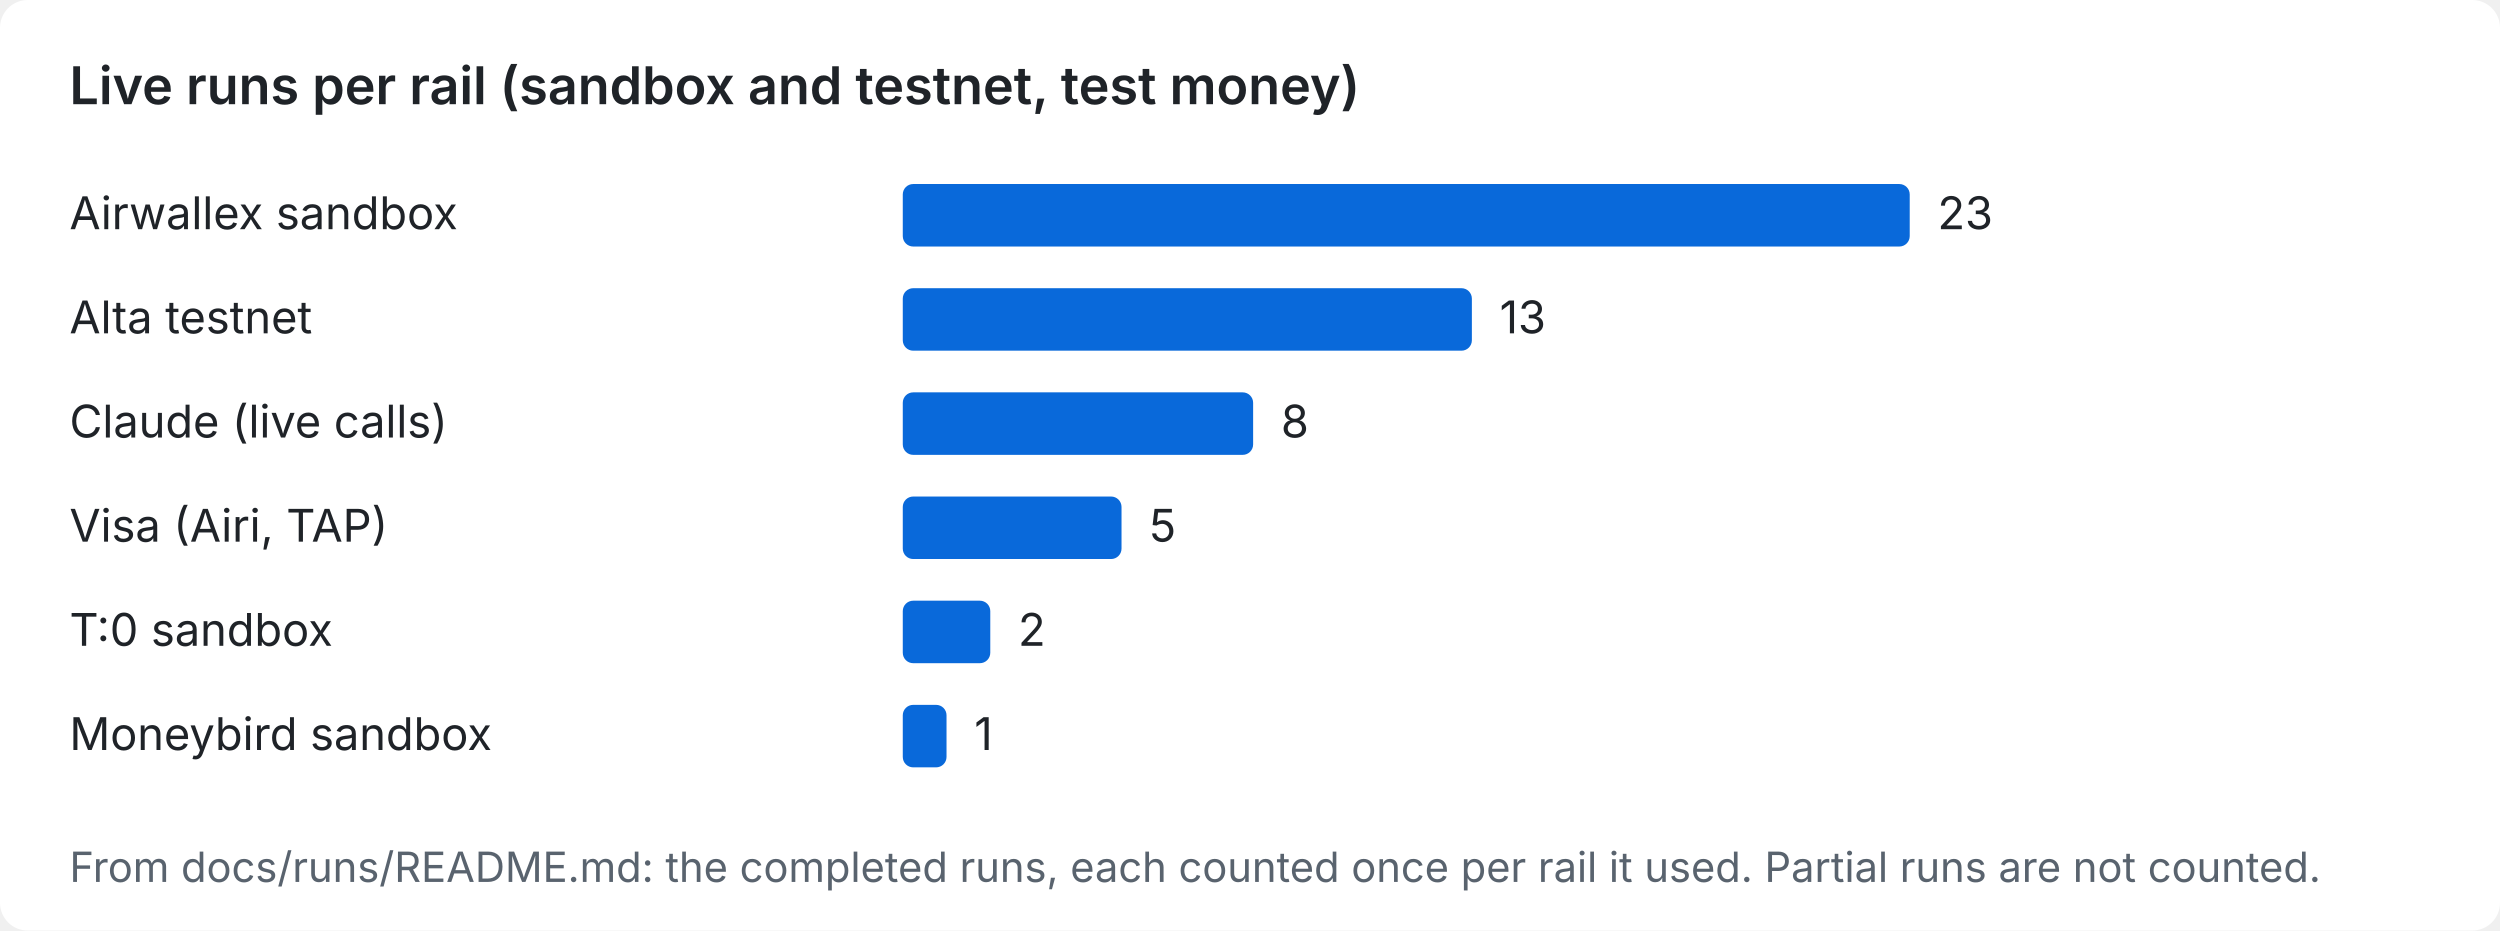
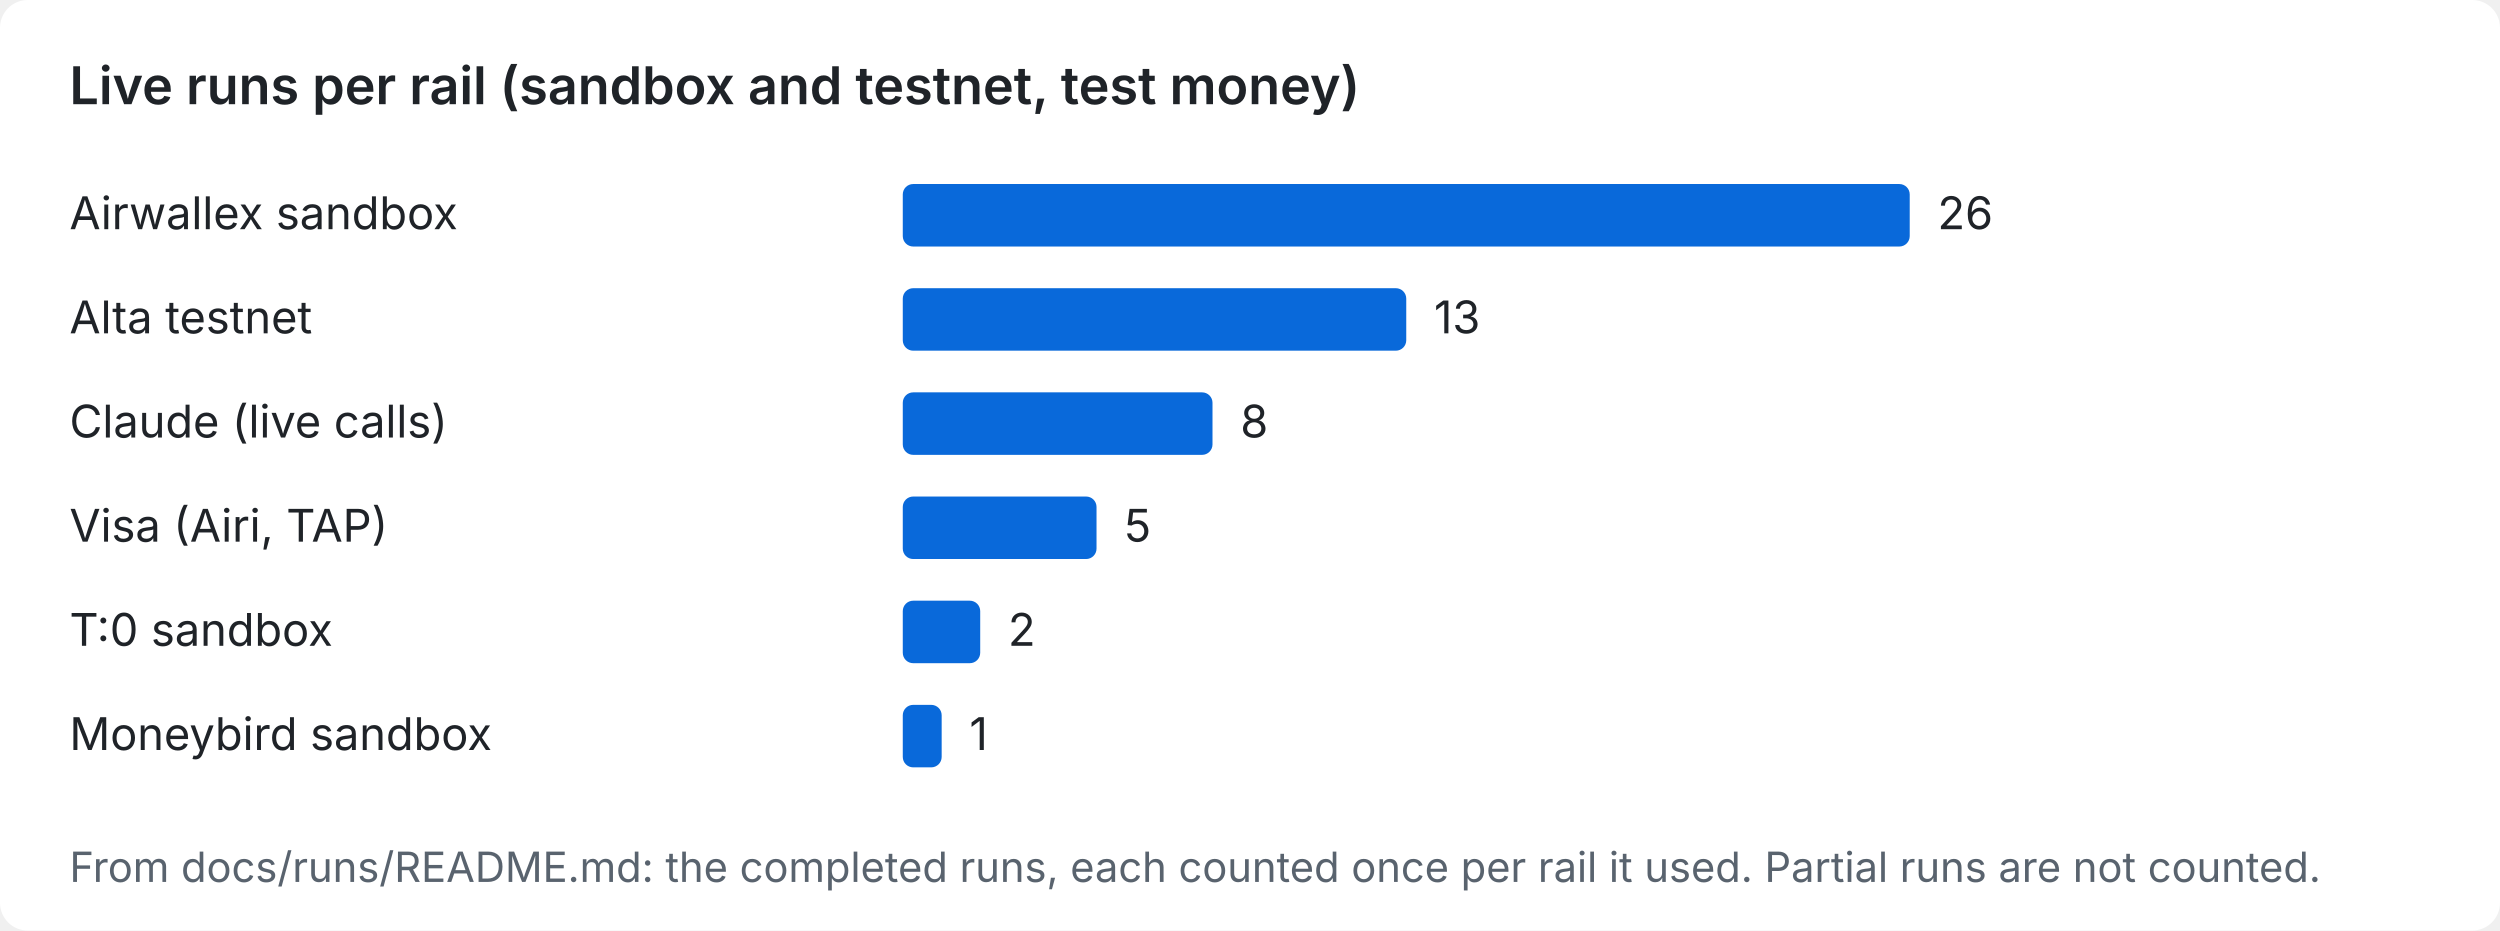
<svg xmlns="http://www.w3.org/2000/svg" width="720" height="268" viewBox="0 0 720 268" role="img" aria-label="Live runs per rail (sandbox and testnet, test money)">
  <style>
  .bg{fill:#ffffff}.t{fill:#1f2328;font:600 15px system-ui,-apple-system,Segoe UI,sans-serif}.l{fill:#1f2328;font:13px system-ui,-apple-system,Segoe UI,sans-serif}
  .s{fill:#59636e;font:12px system-ui,-apple-system,Segoe UI,sans-serif}.a{fill:#0969da}.b{fill:#bf8700}.g{stroke:#d1d9e0}.ln{stroke:#0969da;fill:none;stroke-width:2.5}
  @media (prefers-color-scheme: dark){.bg{fill:#0d1117}.t,.l{fill:#e6edf3}.s{fill:#9198a1}.a{fill:#4493f8}.b{fill:#d29922}.g{stroke:#3d444d}.ln{stroke:#4493f8}}
</style>
  <rect class="bg" width="720" height="268" rx="8" />
  <text class="t" x="20" y="30">Live runs per rail (sandbox and testnet, test money)</text>
  <text class="l" x="20" y="66">Airwallex sandbox</text>
  <rect class="a" x="260" y="53" width="290.0" height="18" rx="3" />
-   <text class="l" x="558.0" y="66">23</text>
+   <text class="l" x="558.0" y="66">26</text>
  <text class="l" x="20" y="96">Alta testnet</text>
-   <rect class="a" x="260" y="83" width="163.9" height="18" rx="3" />
-   <text class="l" x="431.9" y="96">13</text>
+   <rect class="a" x="260" y="83" width="145.0" height="18" rx="3" />
+   <text class="l" x="413.0" y="96">13</text>
  <text class="l" x="20" y="126">Claude (live calls)</text>
-   <rect class="a" x="260" y="113" width="100.9" height="18" rx="3" />
-   <text class="l" x="368.9" y="126">8</text>
+   <rect class="a" x="260" y="113" width="89.2" height="18" rx="3" />
+   <text class="l" x="357.2" y="126">8</text>
  <text class="l" x="20" y="156">Visa (Airi, TAP)</text>
-   <rect class="a" x="260" y="143" width="63.0" height="18" rx="3" />
-   <text class="l" x="331.0" y="156">5</text>
+   <rect class="a" x="260" y="143" width="55.8" height="18" rx="3" />
+   <text class="l" x="323.8" y="156">5</text>
  <text class="l" x="20" y="186">T:0 sandbox</text>
-   <rect class="a" x="260" y="173" width="25.2" height="18" rx="3" />
-   <text class="l" x="293.2" y="186">2</text>
+   <rect class="a" x="260" y="173" width="22.3" height="18" rx="3" />
+   <text class="l" x="290.3" y="186">2</text>
  <text class="l" x="20" y="216">Moneybird sandbox</text>
-   <rect class="a" x="260" y="203" width="12.6" height="18" rx="3" />
-   <text class="l" x="280.6" y="216">1</text>
+   <rect class="a" x="260" y="203" width="11.2" height="18" rx="3" />
+   <text class="l" x="279.2" y="216">1</text>
  <text class="s" x="20" y="254">From docs/runs/README.md: the completed runs, each counted once per rail it used. Partial runs are not counted.</text>
</svg>
